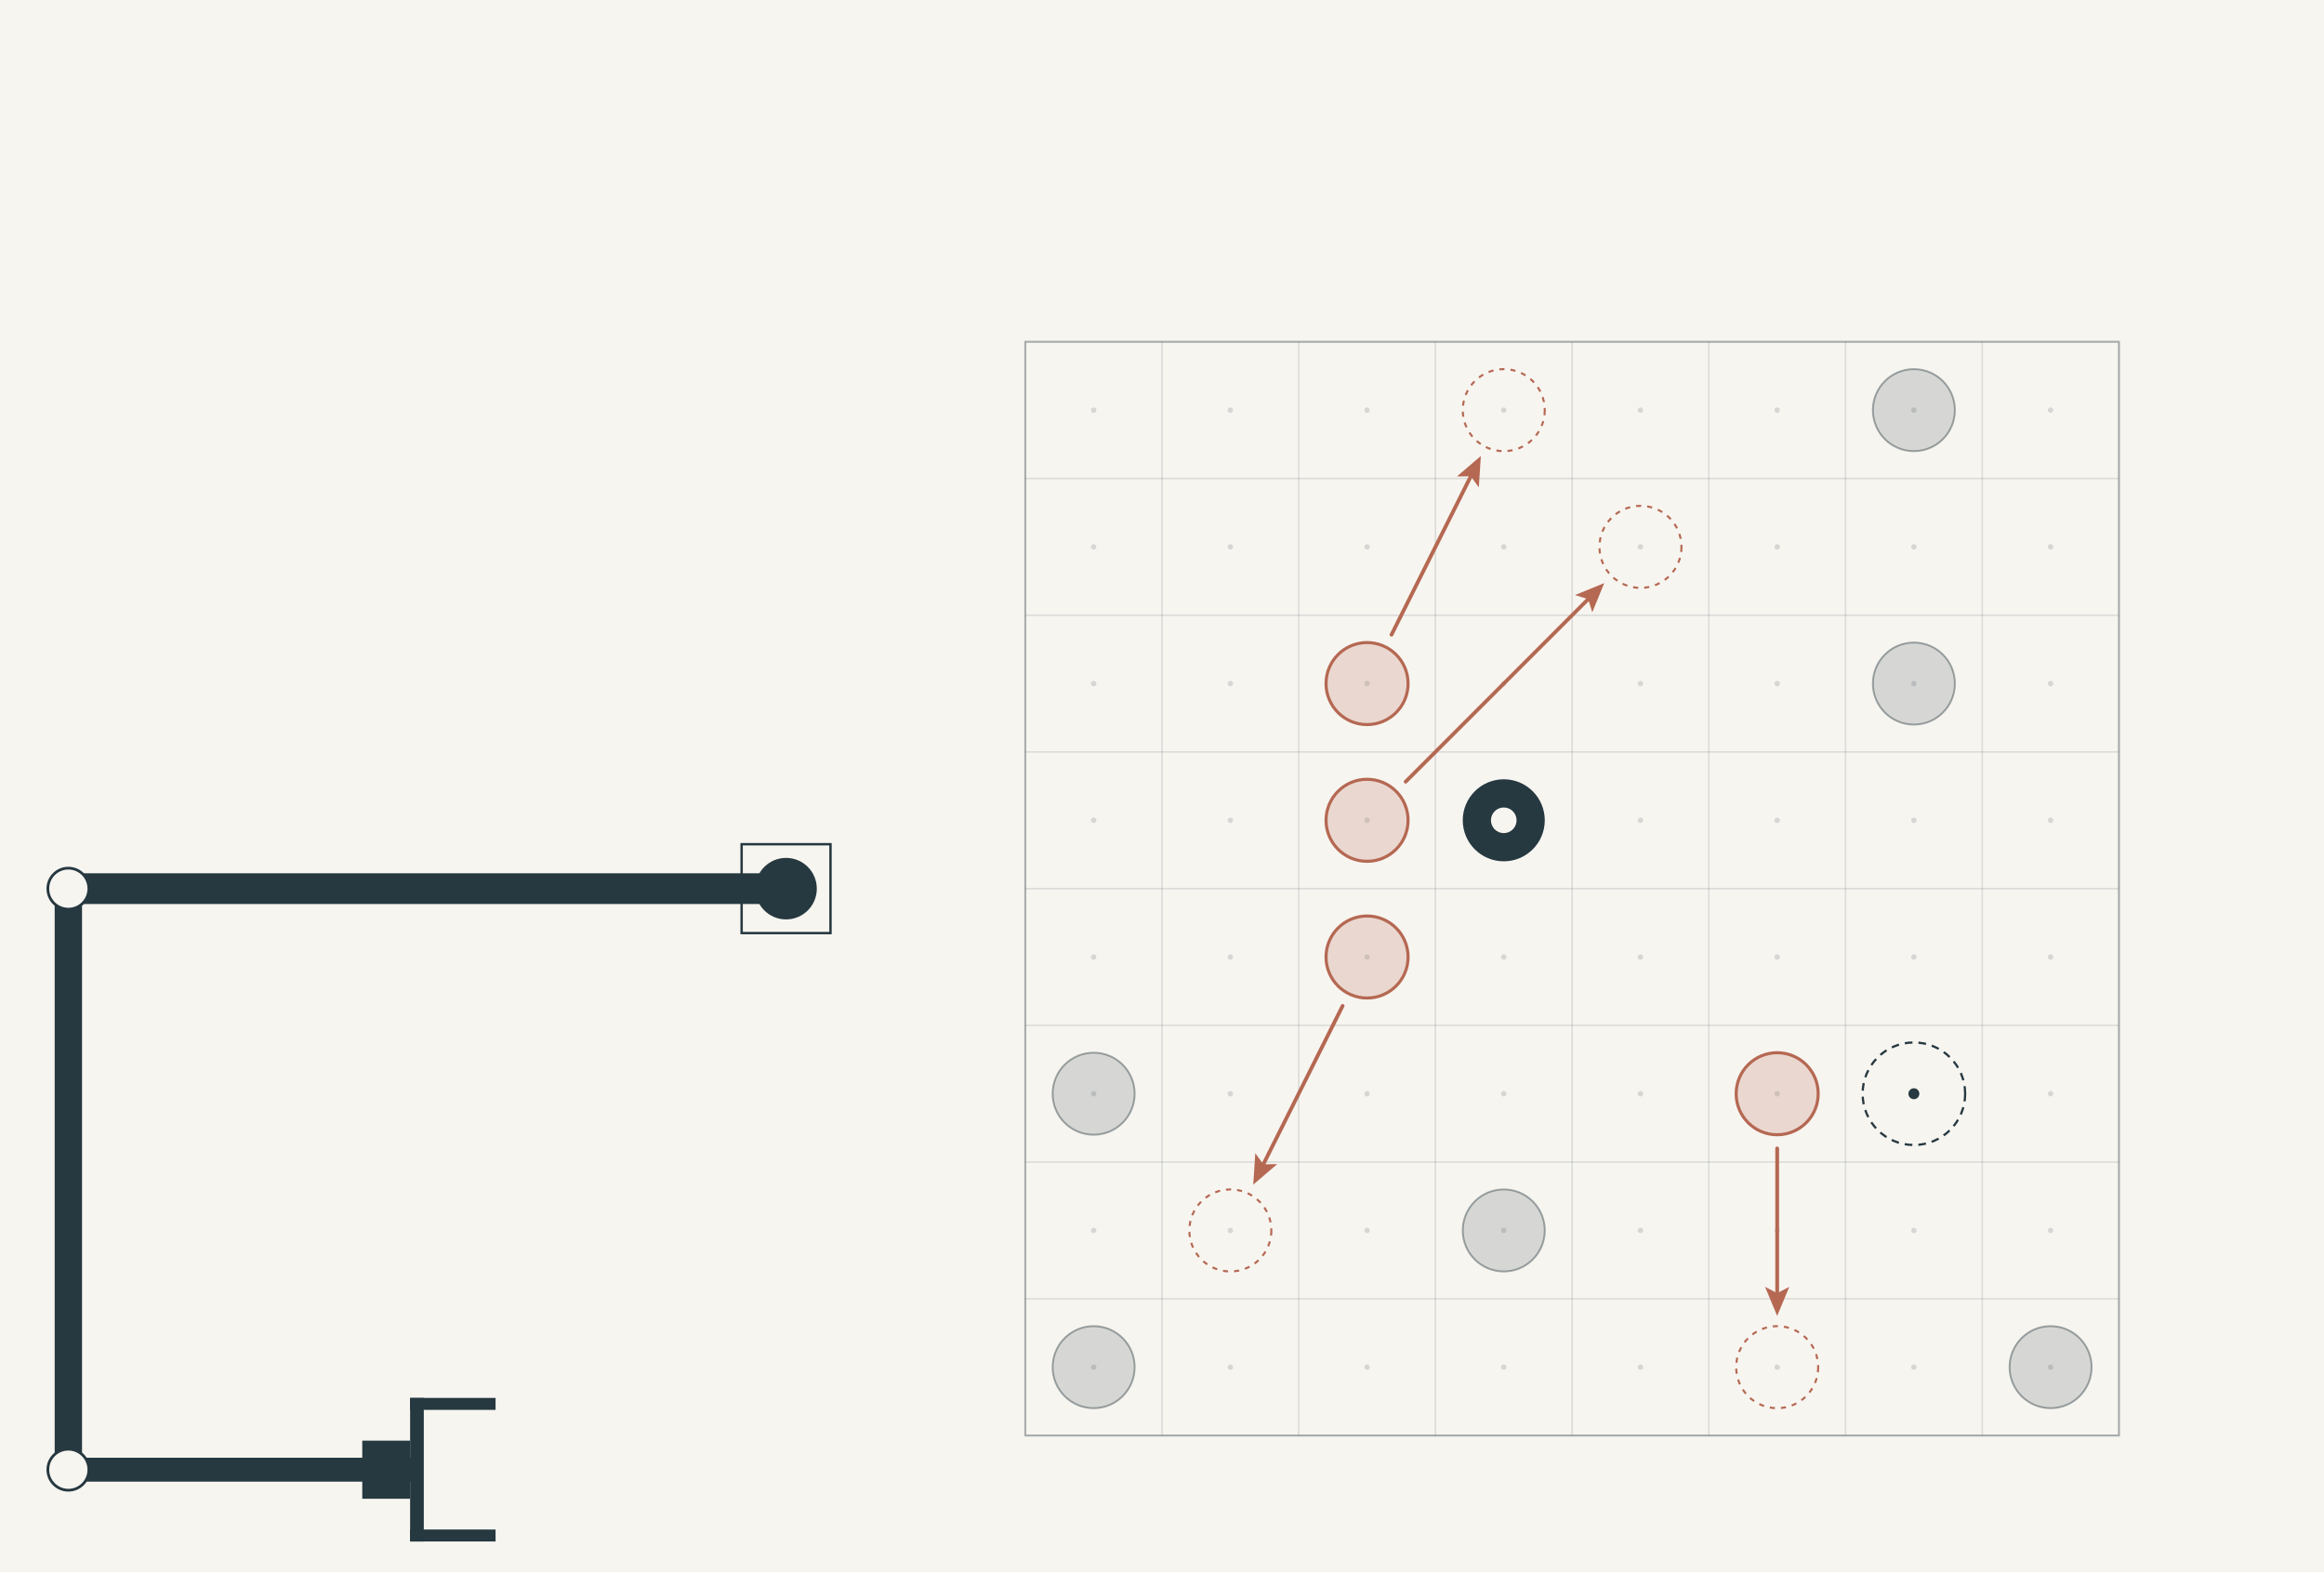
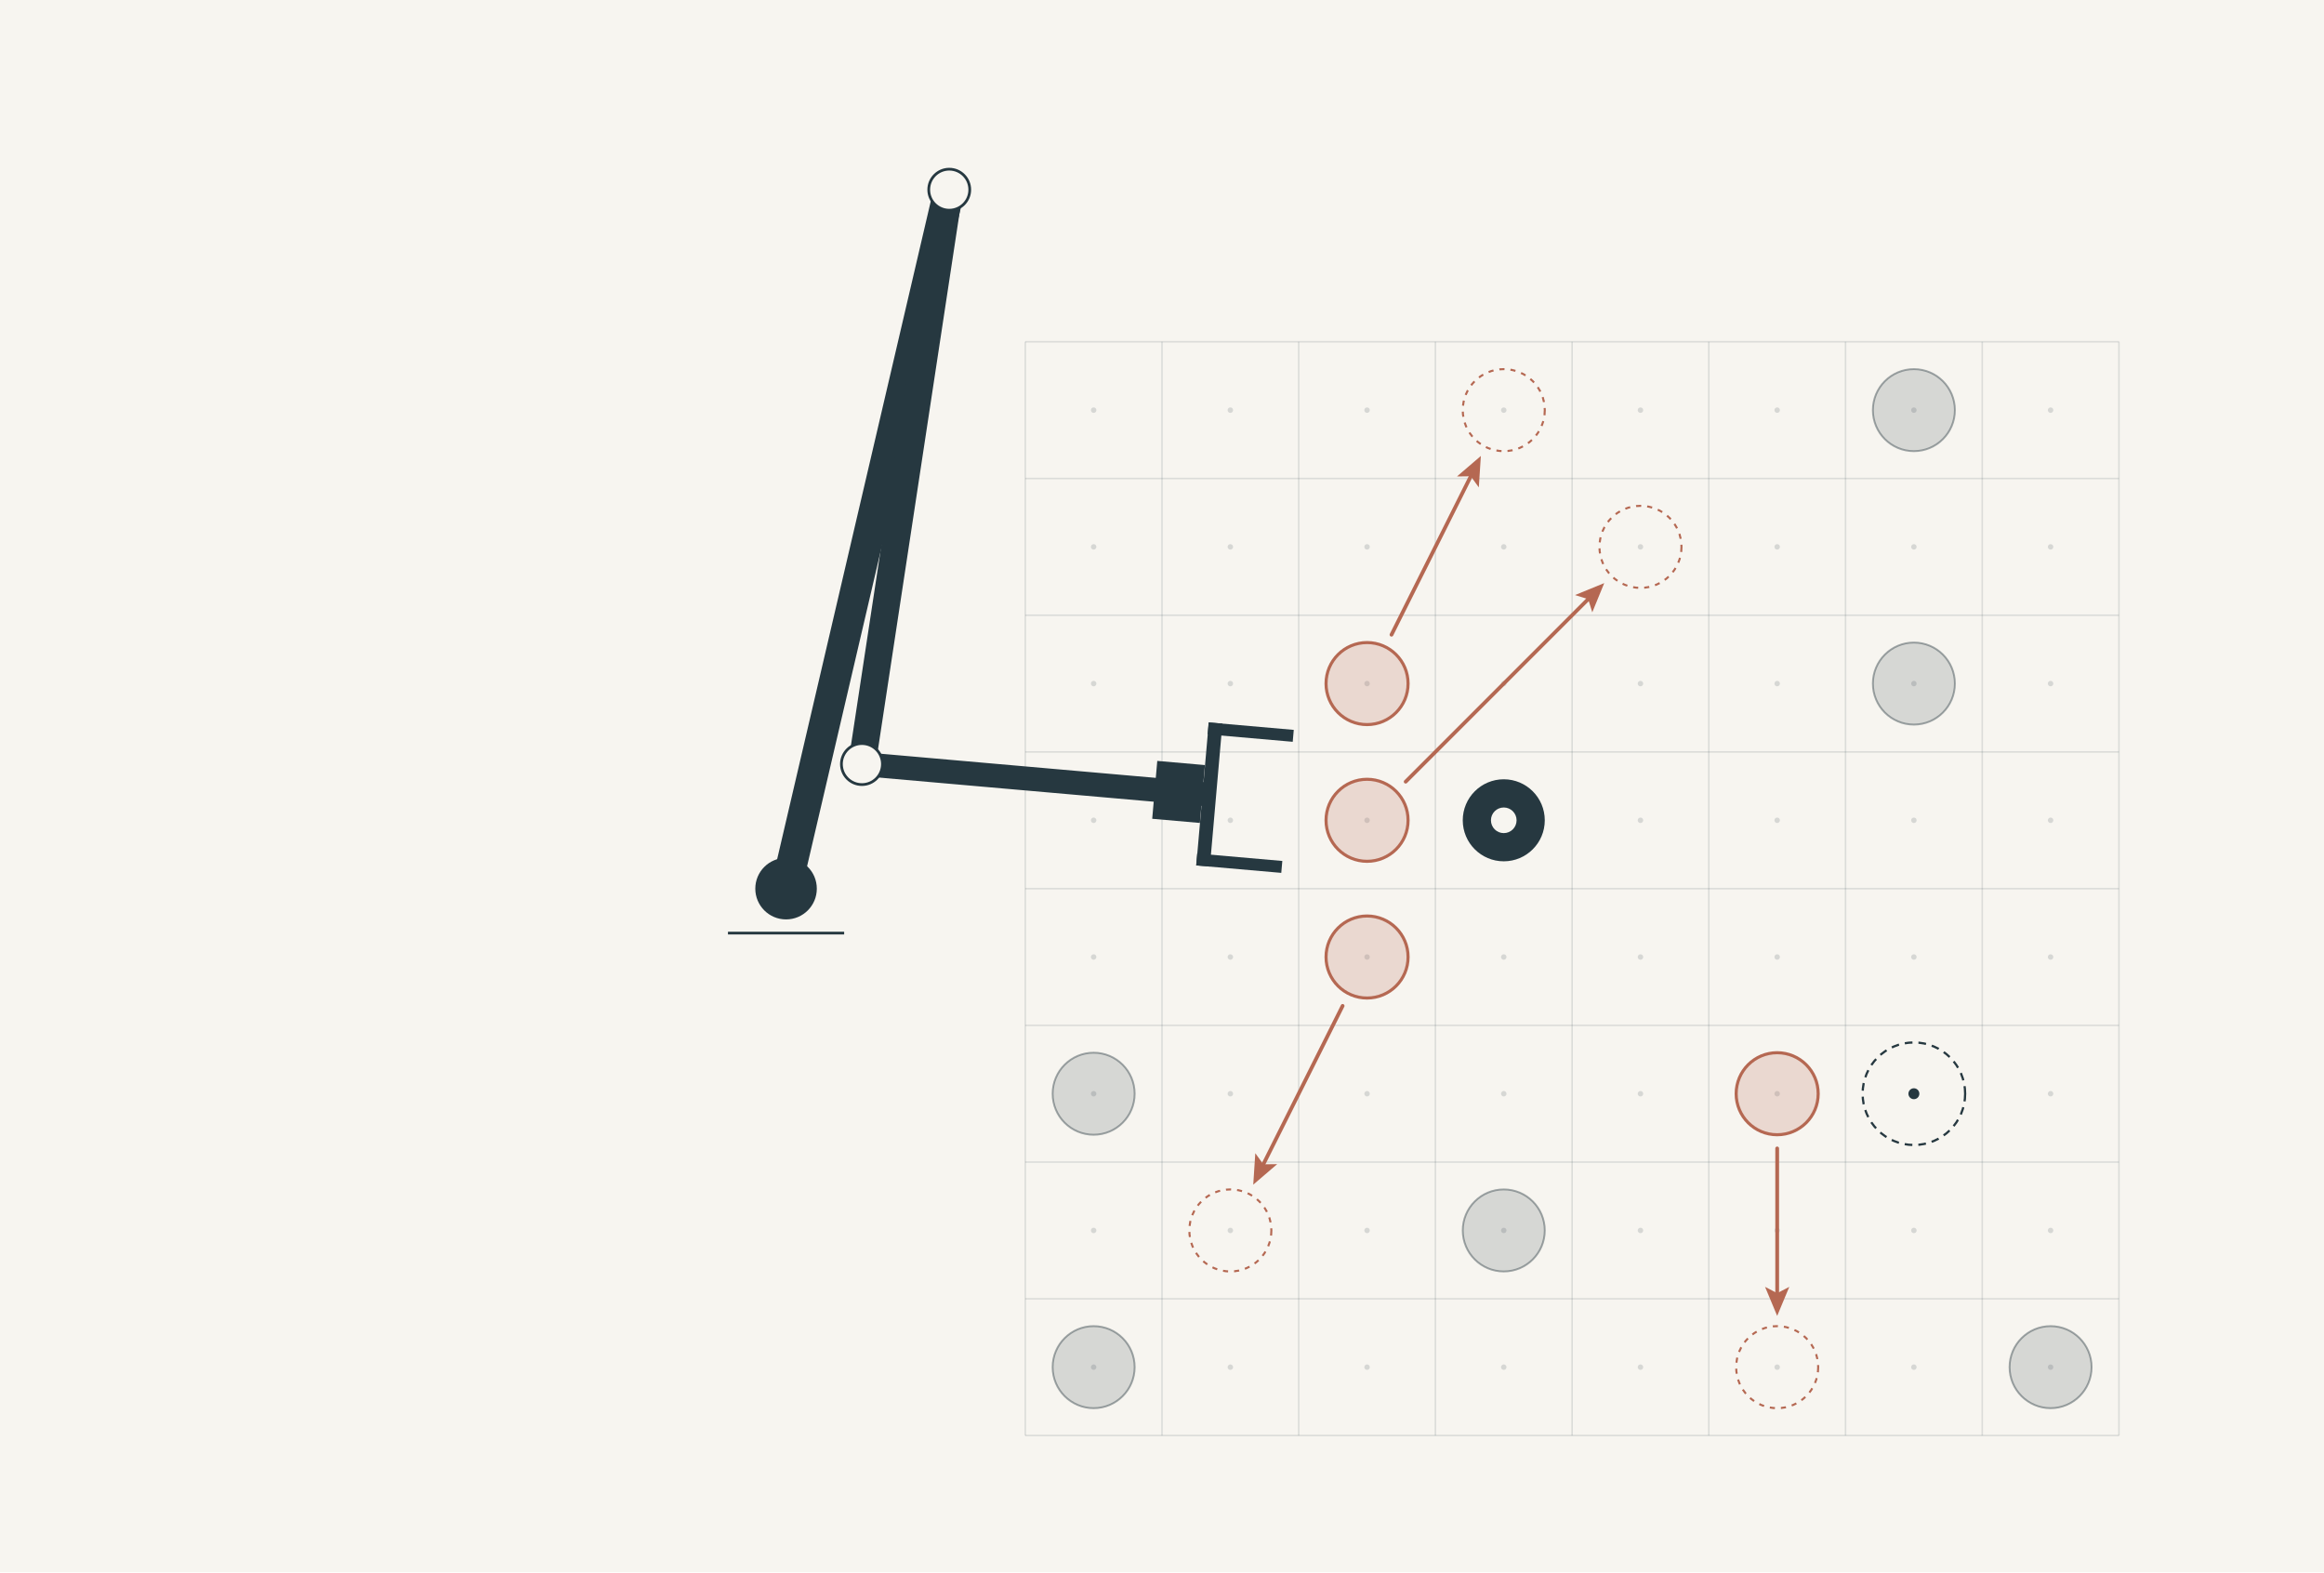
<svg xmlns="http://www.w3.org/2000/svg" viewBox="0 0 1360 920" width="1360" height="920" fill="none" shape-rendering="geometricPrecision">
  <rect width="100%" height="100%" fill="#F7F5F0" />
  <g id="lattice">
    <g id="lattice-lines" stroke="#263840" stroke-width="0.9" stroke-opacity="0.13" fill="none">
      <path d="M600,840 L600,200" />
      <path d="M680,840 L680,200" />
      <path d="M760,840 L760,200" />
      <path d="M840,840 L840,200" />
      <path d="M920,840 L920,200" />
      <path d="M1000,840 L1000,200" />
      <path d="M1080,840 L1080,200" />
      <path d="M1160,840 L1160,200" />
      <path d="M1240,840 L1240,200" />
      <path d="M600,840 L1240,840" />
      <path d="M600,760 L1240,760" />
      <path d="M600,680 L1240,680" />
      <path d="M600,600 L1240,600" />
      <path d="M600,520 L1240,520" />
      <path d="M600,440 L1240,440" />
      <path d="M600,360 L1240,360" />
      <path d="M600,280 L1240,280" />
      <path d="M600,200 L1240,200" />
    </g>
-     <rect x="600" y="200" width="640" height="640" stroke="#263840" stroke-opacity="0.3" stroke-width="1.2" />
    <g id="lattice-centres">
      <circle cx="640" cy="800" r="1.6" fill="#263840" fill-opacity="0.16" />
      <circle cx="720" cy="800" r="1.6" fill="#263840" fill-opacity="0.16" />
      <circle cx="800" cy="800" r="1.6" fill="#263840" fill-opacity="0.16" />
      <circle cx="880" cy="800" r="1.6" fill="#263840" fill-opacity="0.16" />
      <circle cx="960" cy="800" r="1.6" fill="#263840" fill-opacity="0.16" />
      <circle cx="1040" cy="800" r="1.6" fill="#263840" fill-opacity="0.16" />
      <circle cx="1120" cy="800" r="1.6" fill="#263840" fill-opacity="0.16" />
      <circle cx="1200" cy="800" r="1.6" fill="#263840" fill-opacity="0.16" />
      <circle cx="640" cy="720" r="1.6" fill="#263840" fill-opacity="0.16" />
      <circle cx="720" cy="720" r="1.6" fill="#263840" fill-opacity="0.16" />
      <circle cx="800" cy="720" r="1.6" fill="#263840" fill-opacity="0.16" />
      <circle cx="880" cy="720" r="1.6" fill="#263840" fill-opacity="0.16" />
      <circle cx="960" cy="720" r="1.6" fill="#263840" fill-opacity="0.16" />
      <circle cx="1040" cy="720" r="1.6" fill="#263840" fill-opacity="0.16" />
      <circle cx="1120" cy="720" r="1.6" fill="#263840" fill-opacity="0.16" />
      <circle cx="1200" cy="720" r="1.6" fill="#263840" fill-opacity="0.16" />
      <circle cx="640" cy="640" r="1.6" fill="#263840" fill-opacity="0.16" />
      <circle cx="720" cy="640" r="1.6" fill="#263840" fill-opacity="0.16" />
      <circle cx="800" cy="640" r="1.6" fill="#263840" fill-opacity="0.16" />
      <circle cx="880" cy="640" r="1.6" fill="#263840" fill-opacity="0.16" />
      <circle cx="960" cy="640" r="1.6" fill="#263840" fill-opacity="0.16" />
      <circle cx="1040" cy="640" r="1.6" fill="#263840" fill-opacity="0.16" />
      <circle cx="1120" cy="640" r="1.6" fill="#263840" fill-opacity="0.16" />
      <circle cx="1200" cy="640" r="1.6" fill="#263840" fill-opacity="0.16" />
      <circle cx="640" cy="560" r="1.6" fill="#263840" fill-opacity="0.16" />
      <circle cx="720" cy="560" r="1.6" fill="#263840" fill-opacity="0.16" />
      <circle cx="800" cy="560" r="1.6" fill="#263840" fill-opacity="0.16" />
      <circle cx="880" cy="560" r="1.6" fill="#263840" fill-opacity="0.16" />
      <circle cx="960" cy="560" r="1.6" fill="#263840" fill-opacity="0.16" />
      <circle cx="1040" cy="560" r="1.6" fill="#263840" fill-opacity="0.16" />
      <circle cx="1120" cy="560" r="1.6" fill="#263840" fill-opacity="0.16" />
      <circle cx="1200" cy="560" r="1.6" fill="#263840" fill-opacity="0.16" />
      <circle cx="640" cy="480" r="1.6" fill="#263840" fill-opacity="0.16" />
      <circle cx="720" cy="480" r="1.6" fill="#263840" fill-opacity="0.16" />
      <circle cx="800" cy="480" r="1.6" fill="#263840" fill-opacity="0.16" />
      <circle cx="880" cy="480" r="1.6" fill="#263840" fill-opacity="0.16" />
      <circle cx="960" cy="480" r="1.6" fill="#263840" fill-opacity="0.16" />
      <circle cx="1040" cy="480" r="1.6" fill="#263840" fill-opacity="0.16" />
      <circle cx="1120" cy="480" r="1.6" fill="#263840" fill-opacity="0.16" />
      <circle cx="1200" cy="480" r="1.6" fill="#263840" fill-opacity="0.16" />
      <circle cx="640" cy="400" r="1.6" fill="#263840" fill-opacity="0.16" />
      <circle cx="720" cy="400" r="1.6" fill="#263840" fill-opacity="0.16" />
      <circle cx="800" cy="400" r="1.6" fill="#263840" fill-opacity="0.16" />
      <circle cx="880" cy="400" r="1.6" fill="#263840" fill-opacity="0.16" />
      <circle cx="960" cy="400" r="1.6" fill="#263840" fill-opacity="0.16" />
      <circle cx="1040" cy="400" r="1.6" fill="#263840" fill-opacity="0.16" />
      <circle cx="1120" cy="400" r="1.6" fill="#263840" fill-opacity="0.16" />
      <circle cx="1200" cy="400" r="1.6" fill="#263840" fill-opacity="0.16" />
      <circle cx="640" cy="320" r="1.6" fill="#263840" fill-opacity="0.16" />
      <circle cx="720" cy="320" r="1.6" fill="#263840" fill-opacity="0.16" />
      <circle cx="800" cy="320" r="1.6" fill="#263840" fill-opacity="0.16" />
      <circle cx="880" cy="320" r="1.6" fill="#263840" fill-opacity="0.16" />
      <circle cx="960" cy="320" r="1.6" fill="#263840" fill-opacity="0.16" />
      <circle cx="1040" cy="320" r="1.6" fill="#263840" fill-opacity="0.16" />
      <circle cx="1120" cy="320" r="1.6" fill="#263840" fill-opacity="0.16" />
      <circle cx="1200" cy="320" r="1.6" fill="#263840" fill-opacity="0.16" />
      <circle cx="640" cy="240" r="1.6" fill="#263840" fill-opacity="0.16" />
      <circle cx="720" cy="240" r="1.6" fill="#263840" fill-opacity="0.16" />
      <circle cx="800" cy="240" r="1.6" fill="#263840" fill-opacity="0.16" />
      <circle cx="880" cy="240" r="1.6" fill="#263840" fill-opacity="0.16" />
      <circle cx="960" cy="240" r="1.6" fill="#263840" fill-opacity="0.16" />
      <circle cx="1040" cy="240" r="1.6" fill="#263840" fill-opacity="0.16" />
      <circle cx="1120" cy="240" r="1.6" fill="#263840" fill-opacity="0.16" />
      <circle cx="1200" cy="240" r="1.6" fill="#263840" fill-opacity="0.16" />
    </g>
  </g>
  <g id="goal">
    <circle cx="1120" cy="640" r="30" fill="none" stroke="#263840" stroke-width="1.3" stroke-dasharray="4.5 3.5" />
    <circle cx="1120" cy="640" r="3.2" fill="#263840" />
  </g>
  <g id="discs-context">
    <circle cx="1120" cy="240" r="24" id="c0" fill="#263840" fill-opacity="0.16" stroke="#263840" stroke-opacity="0.42" stroke-width="1.1" />
    <circle cx="1120" cy="400" r="24" id="c1" fill="#263840" fill-opacity="0.16" stroke="#263840" stroke-opacity="0.42" stroke-width="1.1" />
    <circle cx="640" cy="800" r="24" id="c2" fill="#263840" fill-opacity="0.16" stroke="#263840" stroke-opacity="0.42" stroke-width="1.1" />
    <circle cx="880" cy="720" r="24" id="c3" fill="#263840" fill-opacity="0.16" stroke="#263840" stroke-opacity="0.42" stroke-width="1.1" />
    <circle cx="1200" cy="800" r="24" id="c4" fill="#263840" fill-opacity="0.16" stroke="#263840" stroke-opacity="0.42" stroke-width="1.1" />
    <circle cx="640" cy="640" r="24" id="c5" fill="#263840" fill-opacity="0.16" stroke="#263840" stroke-opacity="0.42" stroke-width="1.1" />
  </g>
  <g id="blockers-highlight">
    <circle cx="800" cy="400" r="24" id="b1-hl" fill="#B56852" fill-opacity="0.20" stroke="#B56852" stroke-width="1.8" />
    <circle cx="800" cy="560" r="24" id="b2-hl" fill="#B56852" fill-opacity="0.20" stroke="#B56852" stroke-width="1.8" />
    <circle cx="800" cy="480" r="24" id="b3-hl" fill="#B56852" fill-opacity="0.20" stroke="#B56852" stroke-width="1.8" />
    <circle cx="1040" cy="640" r="24" id="b4-hl" fill="#B56852" fill-opacity="0.20" stroke="#B56852" stroke-width="1.8" />
  </g>
  <g id="destinations">
    <circle cx="880" cy="240" r="24" id="dest-b1" fill="none" stroke="#B56852" stroke-width="1.2" stroke-dasharray="3 3.5" />
    <circle cx="720" cy="720" r="24" id="dest-b2" fill="none" stroke="#B56852" stroke-width="1.2" stroke-dasharray="3 3.5" />
    <circle cx="960" cy="320" r="24" id="dest-b3" fill="none" stroke="#B56852" stroke-width="1.2" stroke-dasharray="3 3.5" />
    <circle cx="1040" cy="800" r="24" id="dest-b4" fill="none" stroke="#B56852" stroke-width="1.2" stroke-dasharray="3 3.5" />
  </g>
  <g id="target">
    <circle cx="880" cy="480" r="24" fill="#263840" />
    <circle cx="880" cy="480" r="7.5" fill="#F7F5F0" />
  </g>
-   <g id="robot-home" opacity="1">
-     <rect x="-26" y="-26" width="52" height="52" transform="translate(460 520) rotate(-0)" fill="#F7F5F0" stroke="#263840" stroke-width="1.4" />
+   <g id="robot-approach" opacity="1">
+     <path d="M426,546 L494,546" stroke="#263840" stroke-width="1.6" />
    <circle cx="460" cy="520" r="18" fill="#263840" />
    <circle cx="460" cy="520" r="5.5" fill="#F7F5F0" />
-     <path d="M460,520 L40,520" stroke="#263840" stroke-width="18" stroke-linecap="round" />
-     <path d="M40,520 L40,860" stroke="#263840" stroke-width="16" stroke-linecap="round" />
-     <path d="M40,860 L240,860" stroke="#263840" stroke-width="14" stroke-linecap="round" />
-     <rect x="-14" y="-17" width="28" height="34" transform="translate(226 860) rotate(-360)" fill="#263840" />
-     <rect x="-4" y="-42" width="8" height="84" transform="translate(244 860) rotate(-360)" fill="#263840" />
-     <rect x="-25" y="-3.5" width="50" height="7" transform="translate(265 898.5) rotate(-360)" fill="#263840" />
-     <rect x="-25" y="-3.5" width="50" height="7" transform="translate(265 821.5) rotate(-360)" fill="#263840" />
-     <circle cx="40" cy="520" r="12" fill="#F7F5F0" stroke="#263840" stroke-width="1.6" />
-     <circle cx="40" cy="860" r="12" fill="#F7F5F0" stroke="#263840" stroke-width="1.6" />
+     <path d="M460,520 L555.5,111" stroke="#263840" stroke-width="18" stroke-linecap="round" />
+     <path d="M555.5,111 L504.4,447.1" stroke="#263840" stroke-width="16" stroke-linecap="round" />
+     <path d="M504.4,447.1 L703.7,464.6" stroke="#263840" stroke-width="14" stroke-linecap="round" />
+     <rect x="-14" y="-17" width="28" height="34" transform="translate(689.7 463.4) rotate(5)" fill="#263840" />
+     <rect x="-4" y="-42" width="8" height="84" transform="translate(707.7 464.9) rotate(5)" fill="#263840" />
+     <rect x="-25" y="-3.5" width="50" height="7" transform="translate(725.2 505.1) rotate(5)" fill="#263840" />
+     <rect x="-25" y="-3.5" width="50" height="7" transform="translate(731.9 428.4) rotate(5)" fill="#263840" />
+     <circle cx="555.5" cy="111" r="12" fill="#F7F5F0" stroke="#263840" stroke-width="1.6" />
+     <circle cx="504.4" cy="447.1" r="12" fill="#F7F5F0" stroke="#263840" stroke-width="1.6" />
  </g>
  <g id="relocation-arrows">
    <g id="move-b1">
      <path d="M814.3,371.4 L861.3,277.5" stroke="#B56852" stroke-width="2.2" stroke-linecap="round" fill="none" />
      <path d="M866.6,266.8 L852.6,278.8 L860.7,278.7 L865.4,285.2 L866.6,266.8" fill="#B56852" stroke="none" />
    </g>
    <g id="move-b2">
      <path d="M785.7,588.6 L738.7,682.5" stroke="#B56852" stroke-width="2.2" stroke-linecap="round" fill="none" />
      <path d="M733.4,693.2 L747.4,681.2 L739.3,681.3 L734.6,674.8 L733.4,693.2" fill="#B56852" stroke="none" />
    </g>
    <g id="move-b3">
      <path d="M822.6,457.4 L930.4,349.6" stroke="#B56852" stroke-width="2.2" stroke-linecap="round" fill="none" />
      <path d="M938.8,341.2 L921.7,348.2 L929.4,350.6 L931.8,358.3 L938.8,341.2" fill="#B56852" stroke="none" />
    </g>
    <g id="move-b4">
      <path d="M1040,672 L1040,758.1" stroke="#B56852" stroke-width="2.2" stroke-linecap="round" fill="none" />
      <path d="M1040,770 L1047.1,753 L1040,756.7 L1032.9,753 L1040,770" fill="#B56852" stroke="none" />
    </g>
  </g>
</svg>
